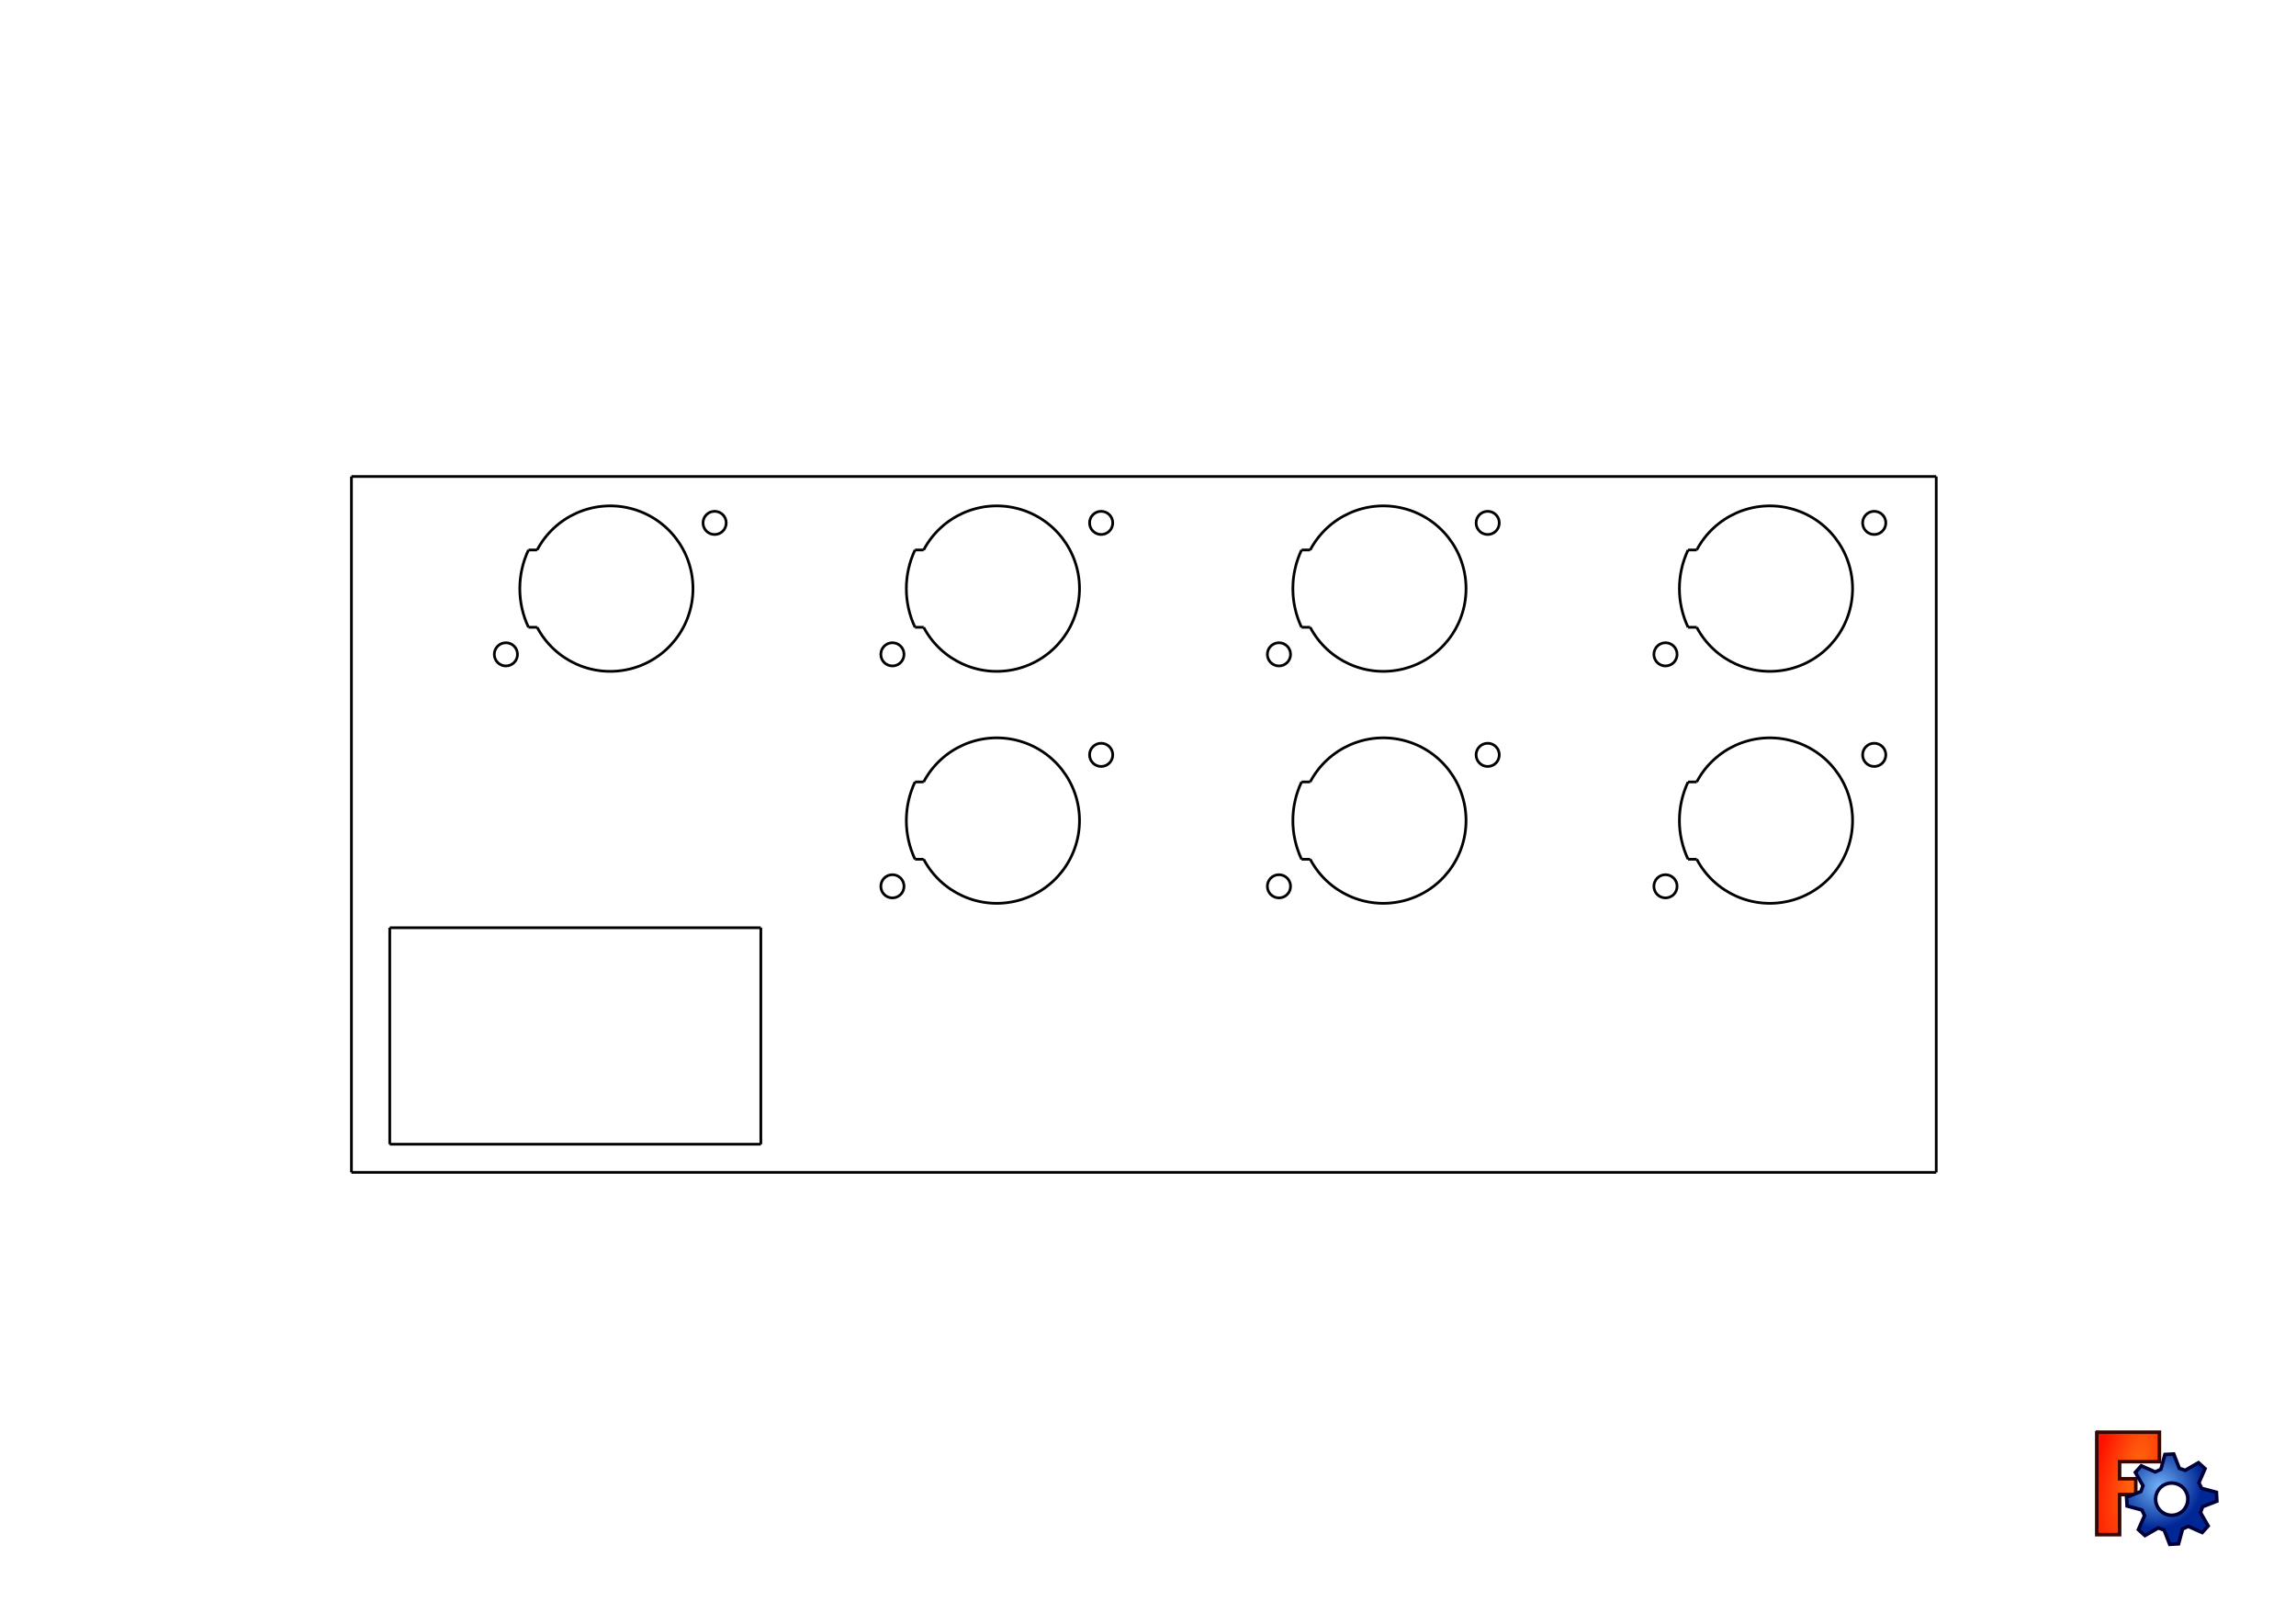
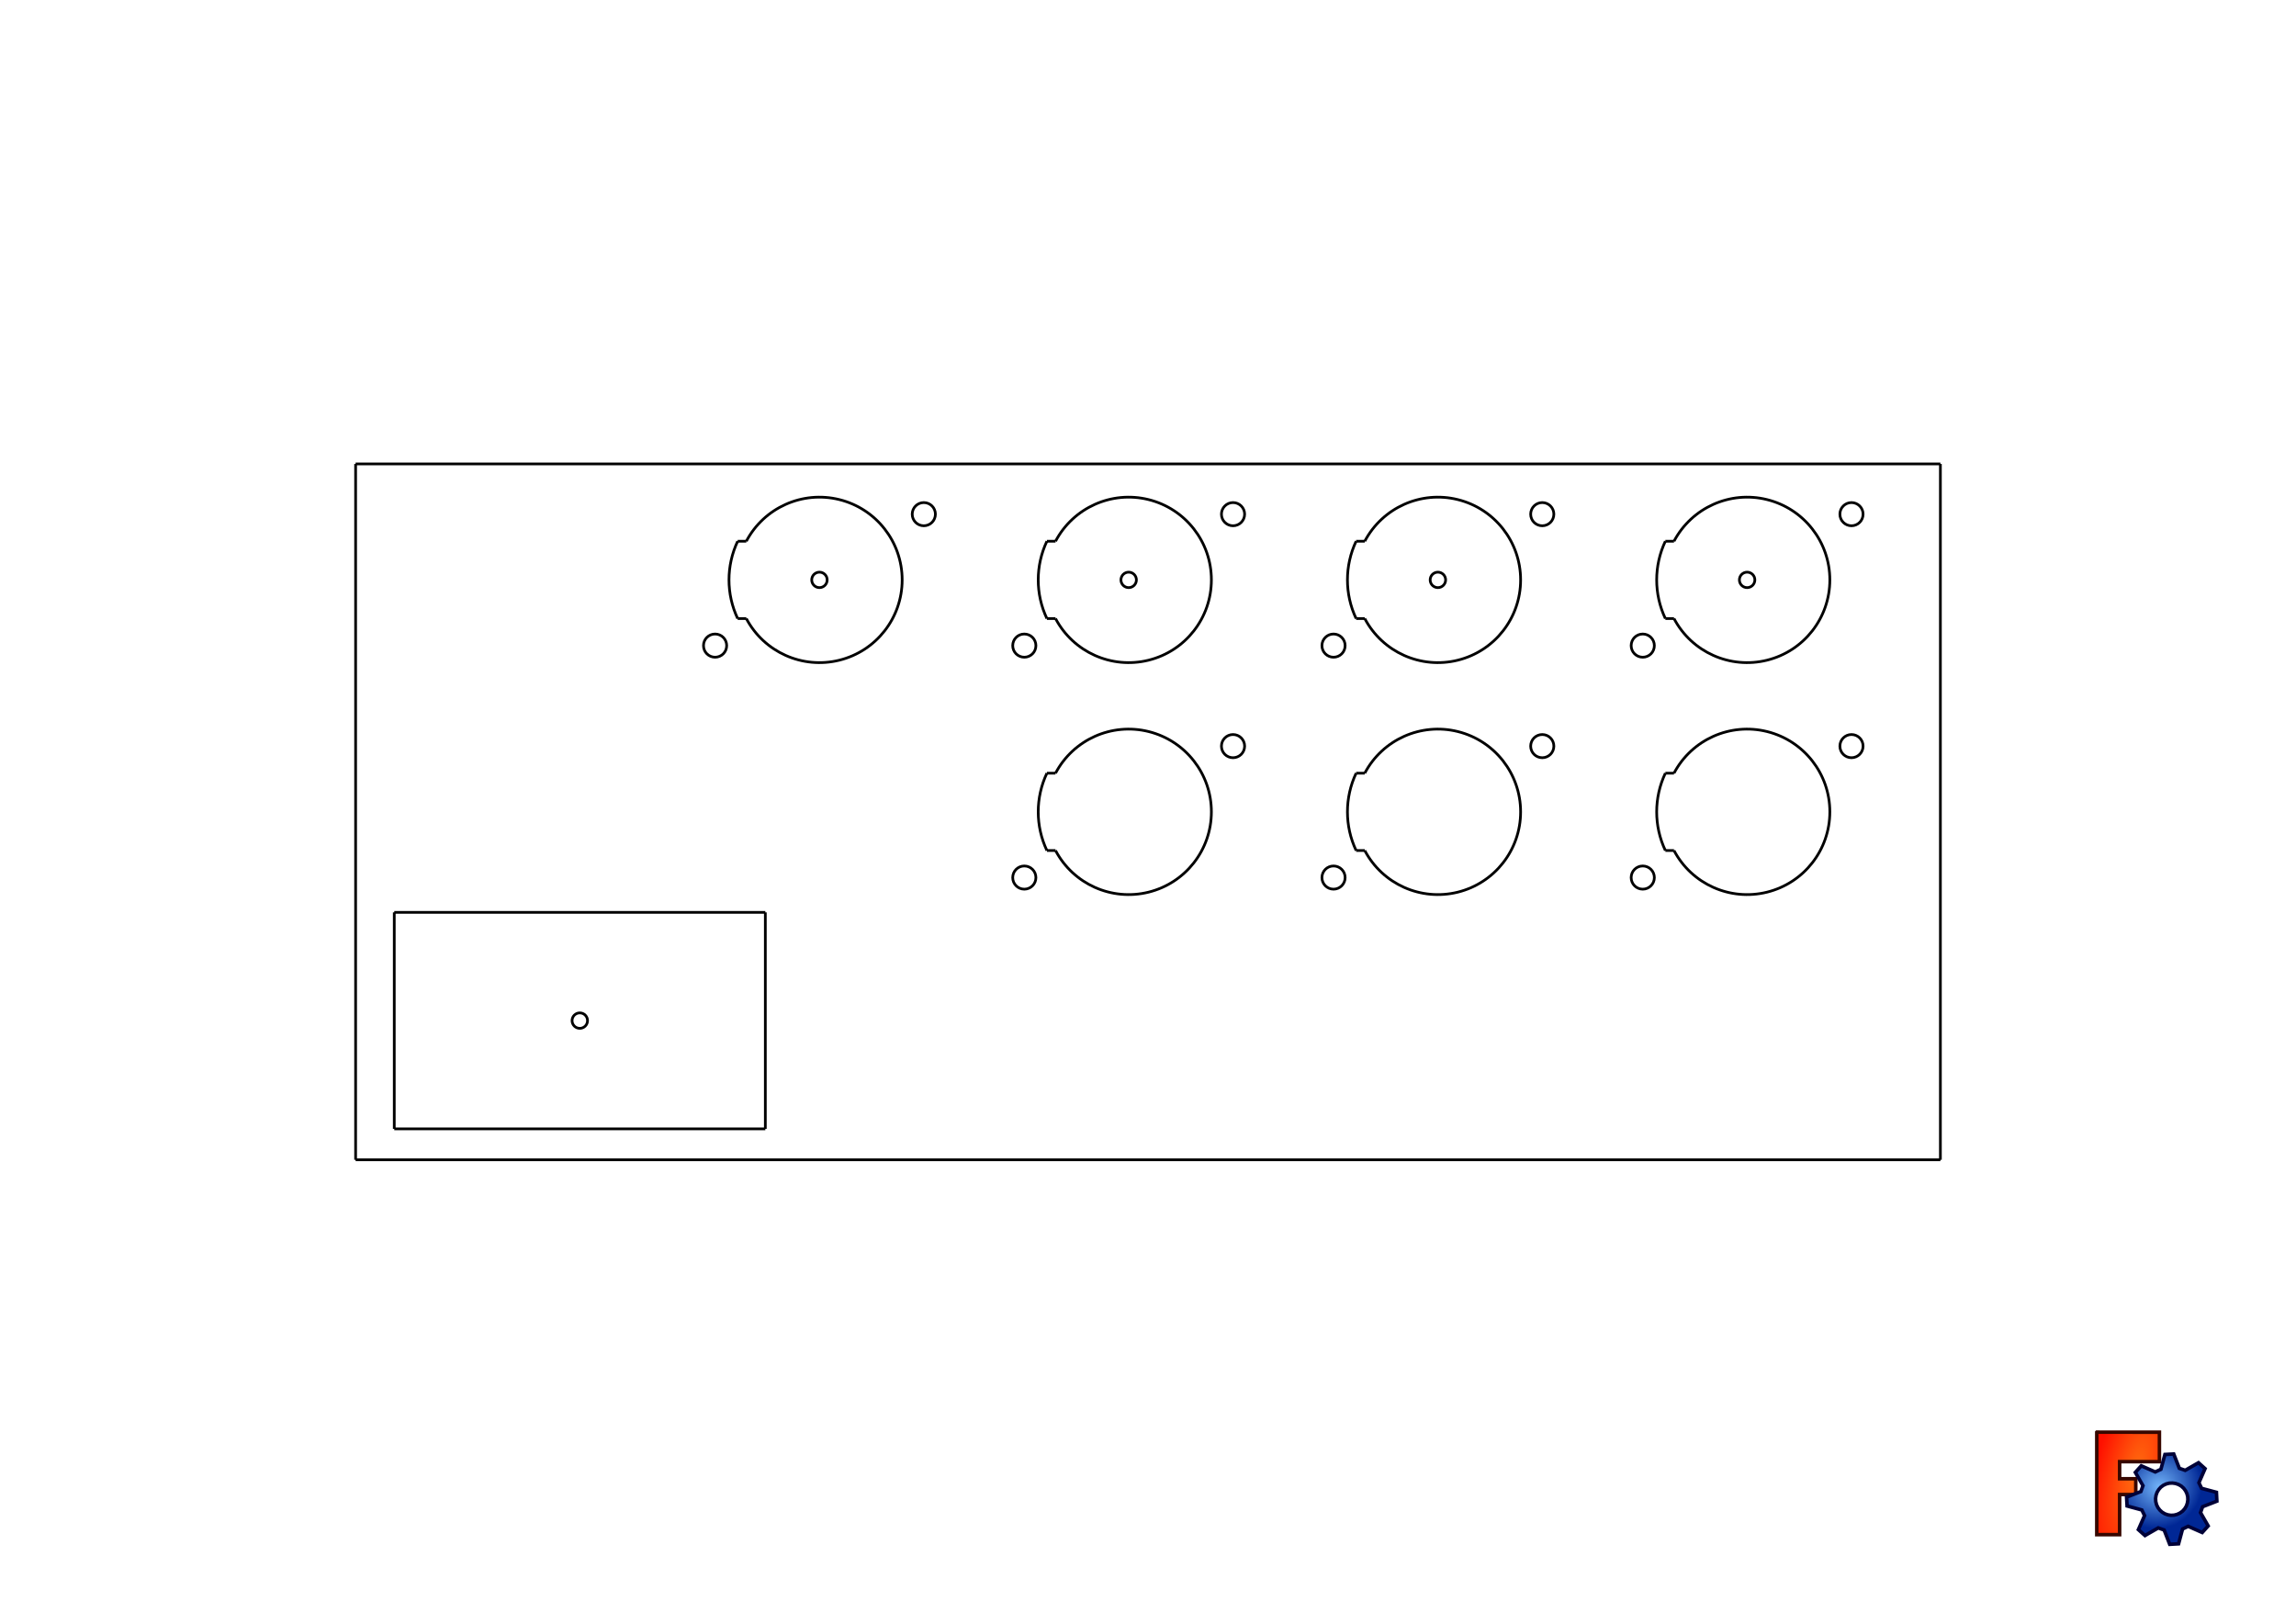
<svg xmlns="http://www.w3.org/2000/svg" version="1.1" width="297mm" height="210mm" viewBox="0 0 297 210">
  <defs>
    <radialGradient id="radialGradient3661" gradientUnits="userSpaceOnUse" cy="29.149" cx="282.65" gradientTransform="matrix(.14777 .23089 -.2468 .15795 -26.318 -62.617)" r="19.571">
      <stop stop-color="#71b2f8" offset="0" />
      <stop stop-color="#002795" offset="1" />
    </radialGradient>
    <radialGradient id="radialGradient3817" gradientUnits="userSpaceOnUse" cy="33.9" cx="270.58" gradientTransform="matrix(.26631 .065024 -.17931 .73438 -60.668 -36.938)" r="19.571">
      <stop stop-color="#ff6d0f" offset="0" />
      <stop stop-color="#ff1000" offset="1" />
    </radialGradient>
  </defs>
  <g style="display:inline" id="freecad-logo" transform="translate(271, 185) scale(1)" fill-rule="evenodd" stroke-width=".456">
    <path d="m0.228 0.228v13.256h2.956v-5.188h2.09v-2.045h-2.09v-2.208h5.149v-3.809l-8.104-0.007z" stroke="#370700" fill="url(#radialGradient3817)" />
    <path d="m13.386 4.179-1.719 0.986-0.759-0.263-0.724-1.851-1.139 0.06-0.52 1.914-0.727 0.348-1.814-0.794-0.766 0.852 0.986 1.719-0.27 0.757-1.851 0.724 0.066 1.142 1.914 0.52 0.348 0.727-0.8 1.812 0.852 0.766 1.719-0.986 0.763 0.272 0.718 1.849 1.148-0.064 0.514-1.917 0.727-0.348 1.818 0.802 0.766-0.852-0.986-1.719 0.266-0.765 1.849-0.718-0.058-1.146-1.917-0.514-0.348-0.727 0.796-1.82-0.852-0.766zm-2.575 2.82 0.353 0.205 0.306 0.277 0.245 0.331 0.176 0.368 0.104 0.397 0.017 0.406-0.059 0.406-0.134 0.386-0.213 0.357-0.269 0.302-0.331 0.245-0.368 0.176-0.397 0.104-0.409 0.023-0.406-0.059-0.386-0.134-0.357-0.213-0.3-0.275-0.247-0.325-0.176-0.368-0.101-0.403-0.023-0.409 0.059-0.406 0.134-0.386 0.211-0.351 0.271-0.308 0.331-0.245 0.368-0.176 0.403-0.101 0.406-0.017 0.406 0.059 0.386 0.134z" stroke="#000137" fill="url(#radialGradient3661)" />
  </g>
-   <g id="Ortho_0_0" transform="rotate(0,78.9403,76.1293) translate(78.9403,76.1293) scale(1,1)">
+   <g id="Ortho_0_0" transform="rotate(0,46,60) translate(46,60) scale(1,1)">
    <g stroke="rgb(0, 0, 0)" stroke-width="0.35" stroke-linecap="butt" stroke-linejoin="miter" fill="none" transform="scale(1,-1)">
-       <path id="1" d=" M -33.478 14.502 L 171.522 14.502 " />
-       <path id="2" d=" M -33.478 -75.498 L -33.478 14.502 " />
-       <path id="3" d=" M 171.522 14.502 L 171.522 -75.498 " />
-       <path id="4" d=" M 171.522 -75.498 L -33.478 -75.498 " />
-       <circle cx="113.5" cy="-21.5" r="1.5" />
-       <circle cx="86.5" cy="-38.5" r="1.5" />
-       <path d="M89.422 -25 A11.7 11.7 0 0 1 89.422 -35" />
-       <path id="8" d=" M 90.54 -35 L 89.422 -35 " />
-       <path d="M90.54 -35 A10.7 10.7 0 1 1 90.54 -25" />
-       <path id="10" d=" M 90.54 -25 L 89.422 -25 " />
-       <circle cx="86.5" cy="-8.5" r="1.5" />
-       <path d="M90.54 -5 A10.7 10.7 0 1 1 90.54 5" />
-       <path id="13" d=" M 90.54 -5 L 89.422 -5 " />
-       <path id="14" d=" M 90.54 5 L 89.422 5 " />
-       <path d="M89.422 5 A11.7 11.7 0 0 1 89.422 -5" />
-       <circle cx="113.5" cy="8.5" r="1.5" />
-       <circle cx="36.5" cy="-8.5" r="1.5" />
-       <circle cx="36.5" cy="-38.5" r="1.5" />
-       <path id="19" d=" M 40.54 -25 L 39.422 -25 " />
-       <path d="M39.422 -25 A11.7 11.7 0 0 1 39.422 -35" />
-       <path id="21" d=" M 40.54 -35 L 39.422 -35 " />
-       <path d="M40.54 -35 A10.7 10.7 0 1 1 40.54 -25" />
-       <circle cx="63.5" cy="-21.5" r="1.5" />
-       <circle cx="136.5" cy="-38.5" r="1.5" />
-       <circle cx="136.5" cy="-8.5" r="1.5" />
-       <circle cx="13.5" cy="8.5" r="1.5" />
-       <circle cx="63.5" cy="8.5" r="1.5" />
-       <path d="M39.422 5 A11.7 11.7 0 0 1 39.422 -5" />
-       <path id="29" d=" M 40.54 5 L 39.422 5 " />
-       <path id="30" d=" M 40.54 -5 L 39.422 -5 " />
-       <path d="M40.54 -5 A10.7 10.7 0 1 1 40.54 5" />
-       <path d="M139.422 5 A11.7 11.7 0 0 1 139.422 -5" />
-       <path id="33" d=" M 140.54 5 L 139.422 5 " />
-       <path id="34" d=" M 140.54 -5 L 139.422 -5 " />
-       <path d="M140.54 -5 A10.7 10.7 0 1 1 140.54 5" />
-       <path d="M139.422 -25 A11.7 11.7 0 0 1 139.422 -35" />
-       <path id="37" d=" M 140.54 -35 L 139.422 -35 " />
-       <path d="M140.54 -35 A10.7 10.7 0 1 1 140.54 -25" />
-       <path id="39" d=" M 140.54 -25 L 139.422 -25 " />
-       <circle cx="163.5" cy="8.5" r="1.5" />
-       <circle cx="163.5" cy="-21.5" r="1.5" />
-       <path d="M-9.46 -5 A10.7 10.7 0 1 1 -9.46 5" />
-       <path id="43" d=" M -9.46 -5 L -10.578 -5 " />
-       <path id="44" d=" M -9.46 5 L -10.578 5 " />
-       <path d="M-10.578 5 A11.7 11.7 0 0 1 -10.578 -5" />
-       <path id="46" d=" M 19.477 -43.858 L 19.477 -71.858 " />
-       <path id="47" d=" M -28.523 -43.858 L 19.477 -43.858 " />
-       <path id="48" d=" M 19.477 -71.858 L -28.523 -71.858 " />
-       <path id="49" d=" M -28.523 -71.858 L -28.523 -43.858 " />
-       <circle cx="-13.5" cy="-8.5" r="1.5" />
+       <path id="1" d=" M 0 0 L 205 0 " />
+       <path id="2" d=" M 0 -90 L 0 0 " />
+       <path id="3" d=" M 205 0 L 205 -90 " />
+       <path id="4" d=" M 205 -90 L 0 -90 " />
+       <circle cx="113.5" cy="-6.5" r="1.5" />
+       <circle cx="153.5" cy="-6.5" r="1.5" />
+       <path d="M130.54 -20 A10.7 10.7 0 1 1 130.54 -10" />
+       <path id="8" d=" M 130.54 -10 L 129.422 -10 " />
+       <path d="M129.422 -10 A11.7 11.7 0 0 1 129.422 -20" />
+       <path id="10" d=" M 130.54 -20 L 129.422 -20 " />
+       <circle cx="126.5" cy="-23.5" r="1.5" />
+       <path d="M170.54 -20 A10.7 10.7 0 1 1 170.54 -10" />
+       <path id="13" d=" M 170.54 -10 L 169.422 -10 " />
+       <path d="M169.422 -10 A11.7 11.7 0 0 1 169.422 -20" />
+       <path id="15" d=" M 170.54 -20 L 169.422 -20 " />
+       <circle cx="166.5" cy="-23.5" r="1.5" />
+       <path d="M49.422 -10 A11.7 11.7 0 0 1 49.422 -20" />
+       <path id="18" d=" M 50.54 -20 L 49.422 -20 " />
+       <path d="M50.54 -20 A10.7 10.7 0 1 1 50.54 -10" />
+       <path id="20" d=" M 50.54 -10 L 49.422 -10 " />
+       <circle cx="73.5" cy="-6.5" r="1.5" />
+       <path d="M90.54 -20 A10.7 10.7 0 1 1 90.54 -10" />
+       <path id="23" d=" M 90.54 -10 L 89.422 -10 " />
+       <path d="M89.422 -10 A11.7 11.7 0 0 1 89.422 -20" />
+       <path id="25" d=" M 90.54 -20 L 89.422 -20 " />
+       <circle cx="86.5" cy="-23.5" r="1.5" />
+       <circle cx="126.5" cy="-53.5" r="1.5" />
+       <path d="M130.54 -50 A10.7 10.7 0 1 1 130.54 -40" />
+       <path id="29" d=" M 130.54 -50 L 129.422 -50 " />
+       <path id="30" d=" M 130.54 -40 L 129.422 -40 " />
+       <path d="M129.422 -40 A11.7 11.7 0 0 1 129.422 -50" />
+       <circle cx="153.5" cy="-36.5" r="1.5" />
+       <path d="M170.54 -50 A10.7 10.7 0 1 1 170.54 -40" />
+       <path id="34" d=" M 170.54 -50 L 169.422 -50 " />
+       <path id="35" d=" M 170.54 -40 L 169.422 -40 " />
+       <path d="M169.422 -40 A11.7 11.7 0 0 1 169.422 -50" />
+       <circle cx="166.5" cy="-53.5" r="1.5" />
+       <path d="M90.54 -50 A10.7 10.7 0 1 1 90.54 -40" />
+       <path id="39" d=" M 90.54 -50 L 89.422 -50 " />
+       <path id="40" d=" M 90.54 -40 L 89.422 -40 " />
+       <path d="M89.422 -40 A11.7 11.7 0 0 1 89.422 -50" />
+       <circle cx="113.5" cy="-36.5" r="1.5" />
+       <circle cx="86.5" cy="-53.5" r="1.5" />
+       <circle cx="193.5" cy="-36.5" r="1.5" />
+       <circle cx="193.5" cy="-6.5" r="1.5" />
+       <circle cx="46.5" cy="-23.5" r="1.5" />
+       <path id="47" d=" M 53 -58 L 53 -86 " />
+       <path id="48" d=" M 5 -58 L 53 -58 " />
+       <path id="49" d=" M 53 -86 L 5 -86 " />
+       <path id="50" d=" M 5 -86 L 5 -58 " />
+       <circle cx="60" cy="-15" r="1" />
+       <circle cx="100" cy="-15" r="1" />
+       <circle cx="180" cy="-15" r="1" />
+       <circle cx="140" cy="-15" r="1" />
+       <circle cx="29" cy="-72" r="1" />
    </g>
  </g>
</svg>
